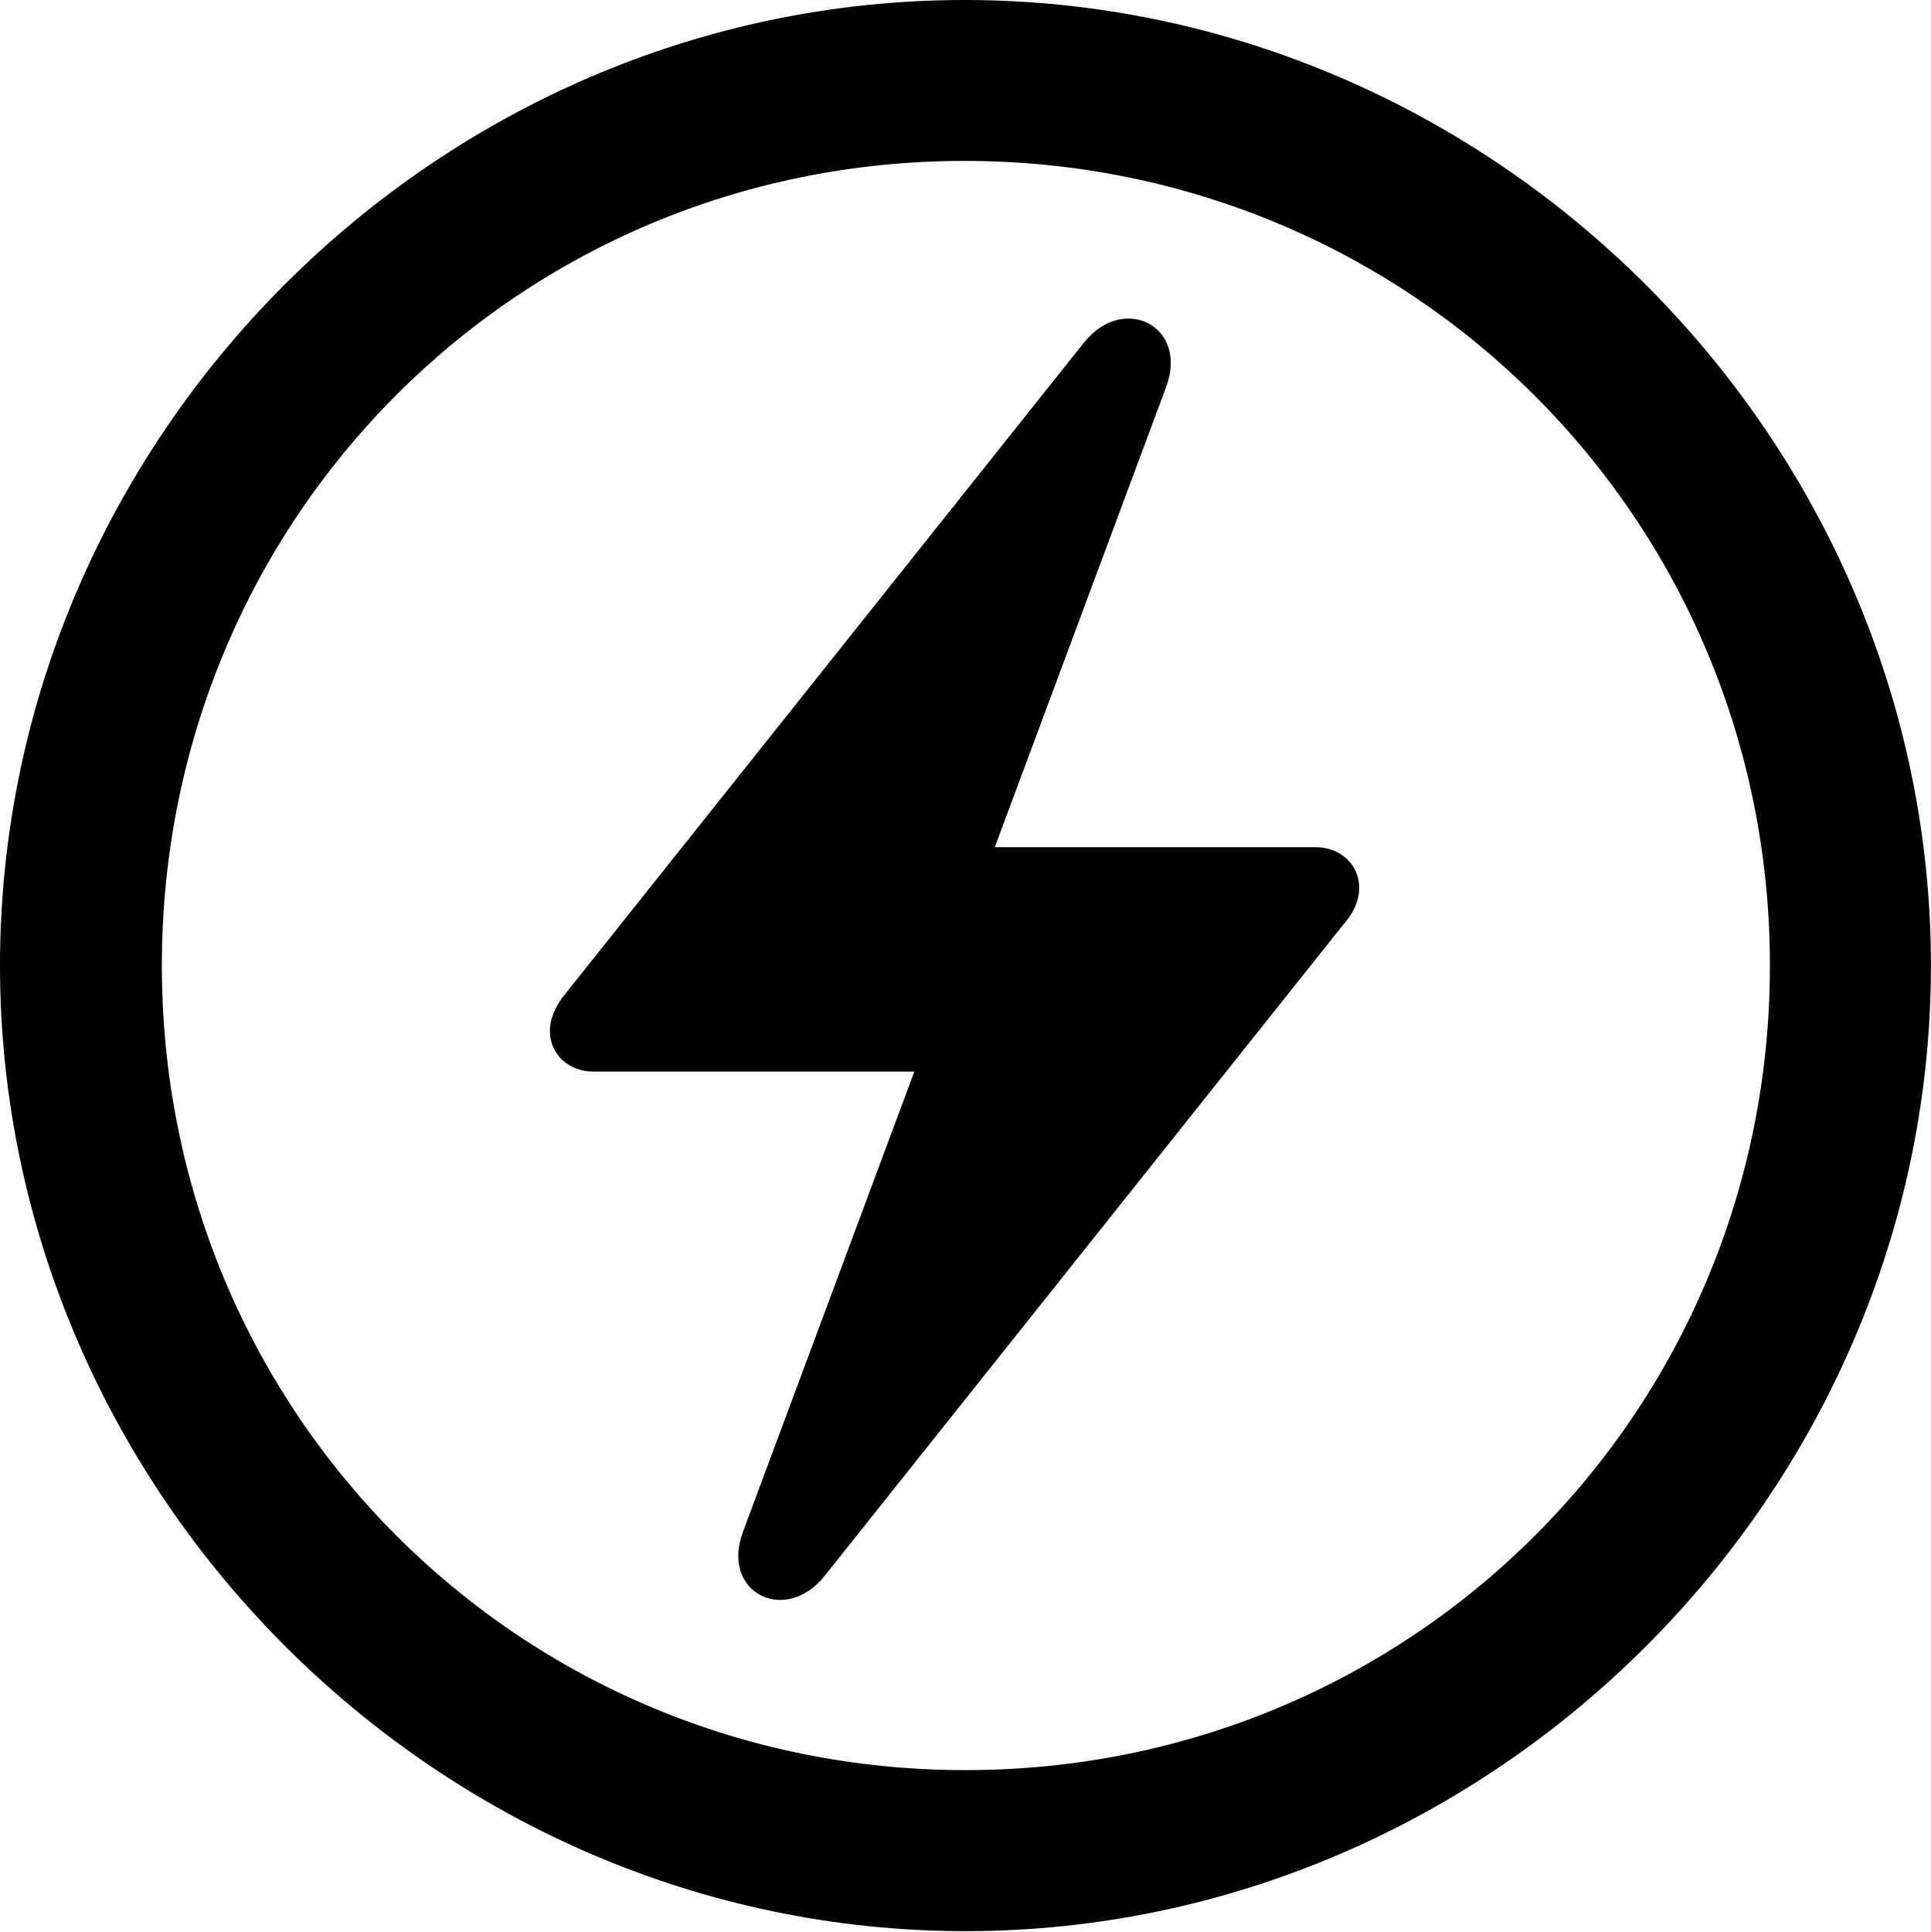
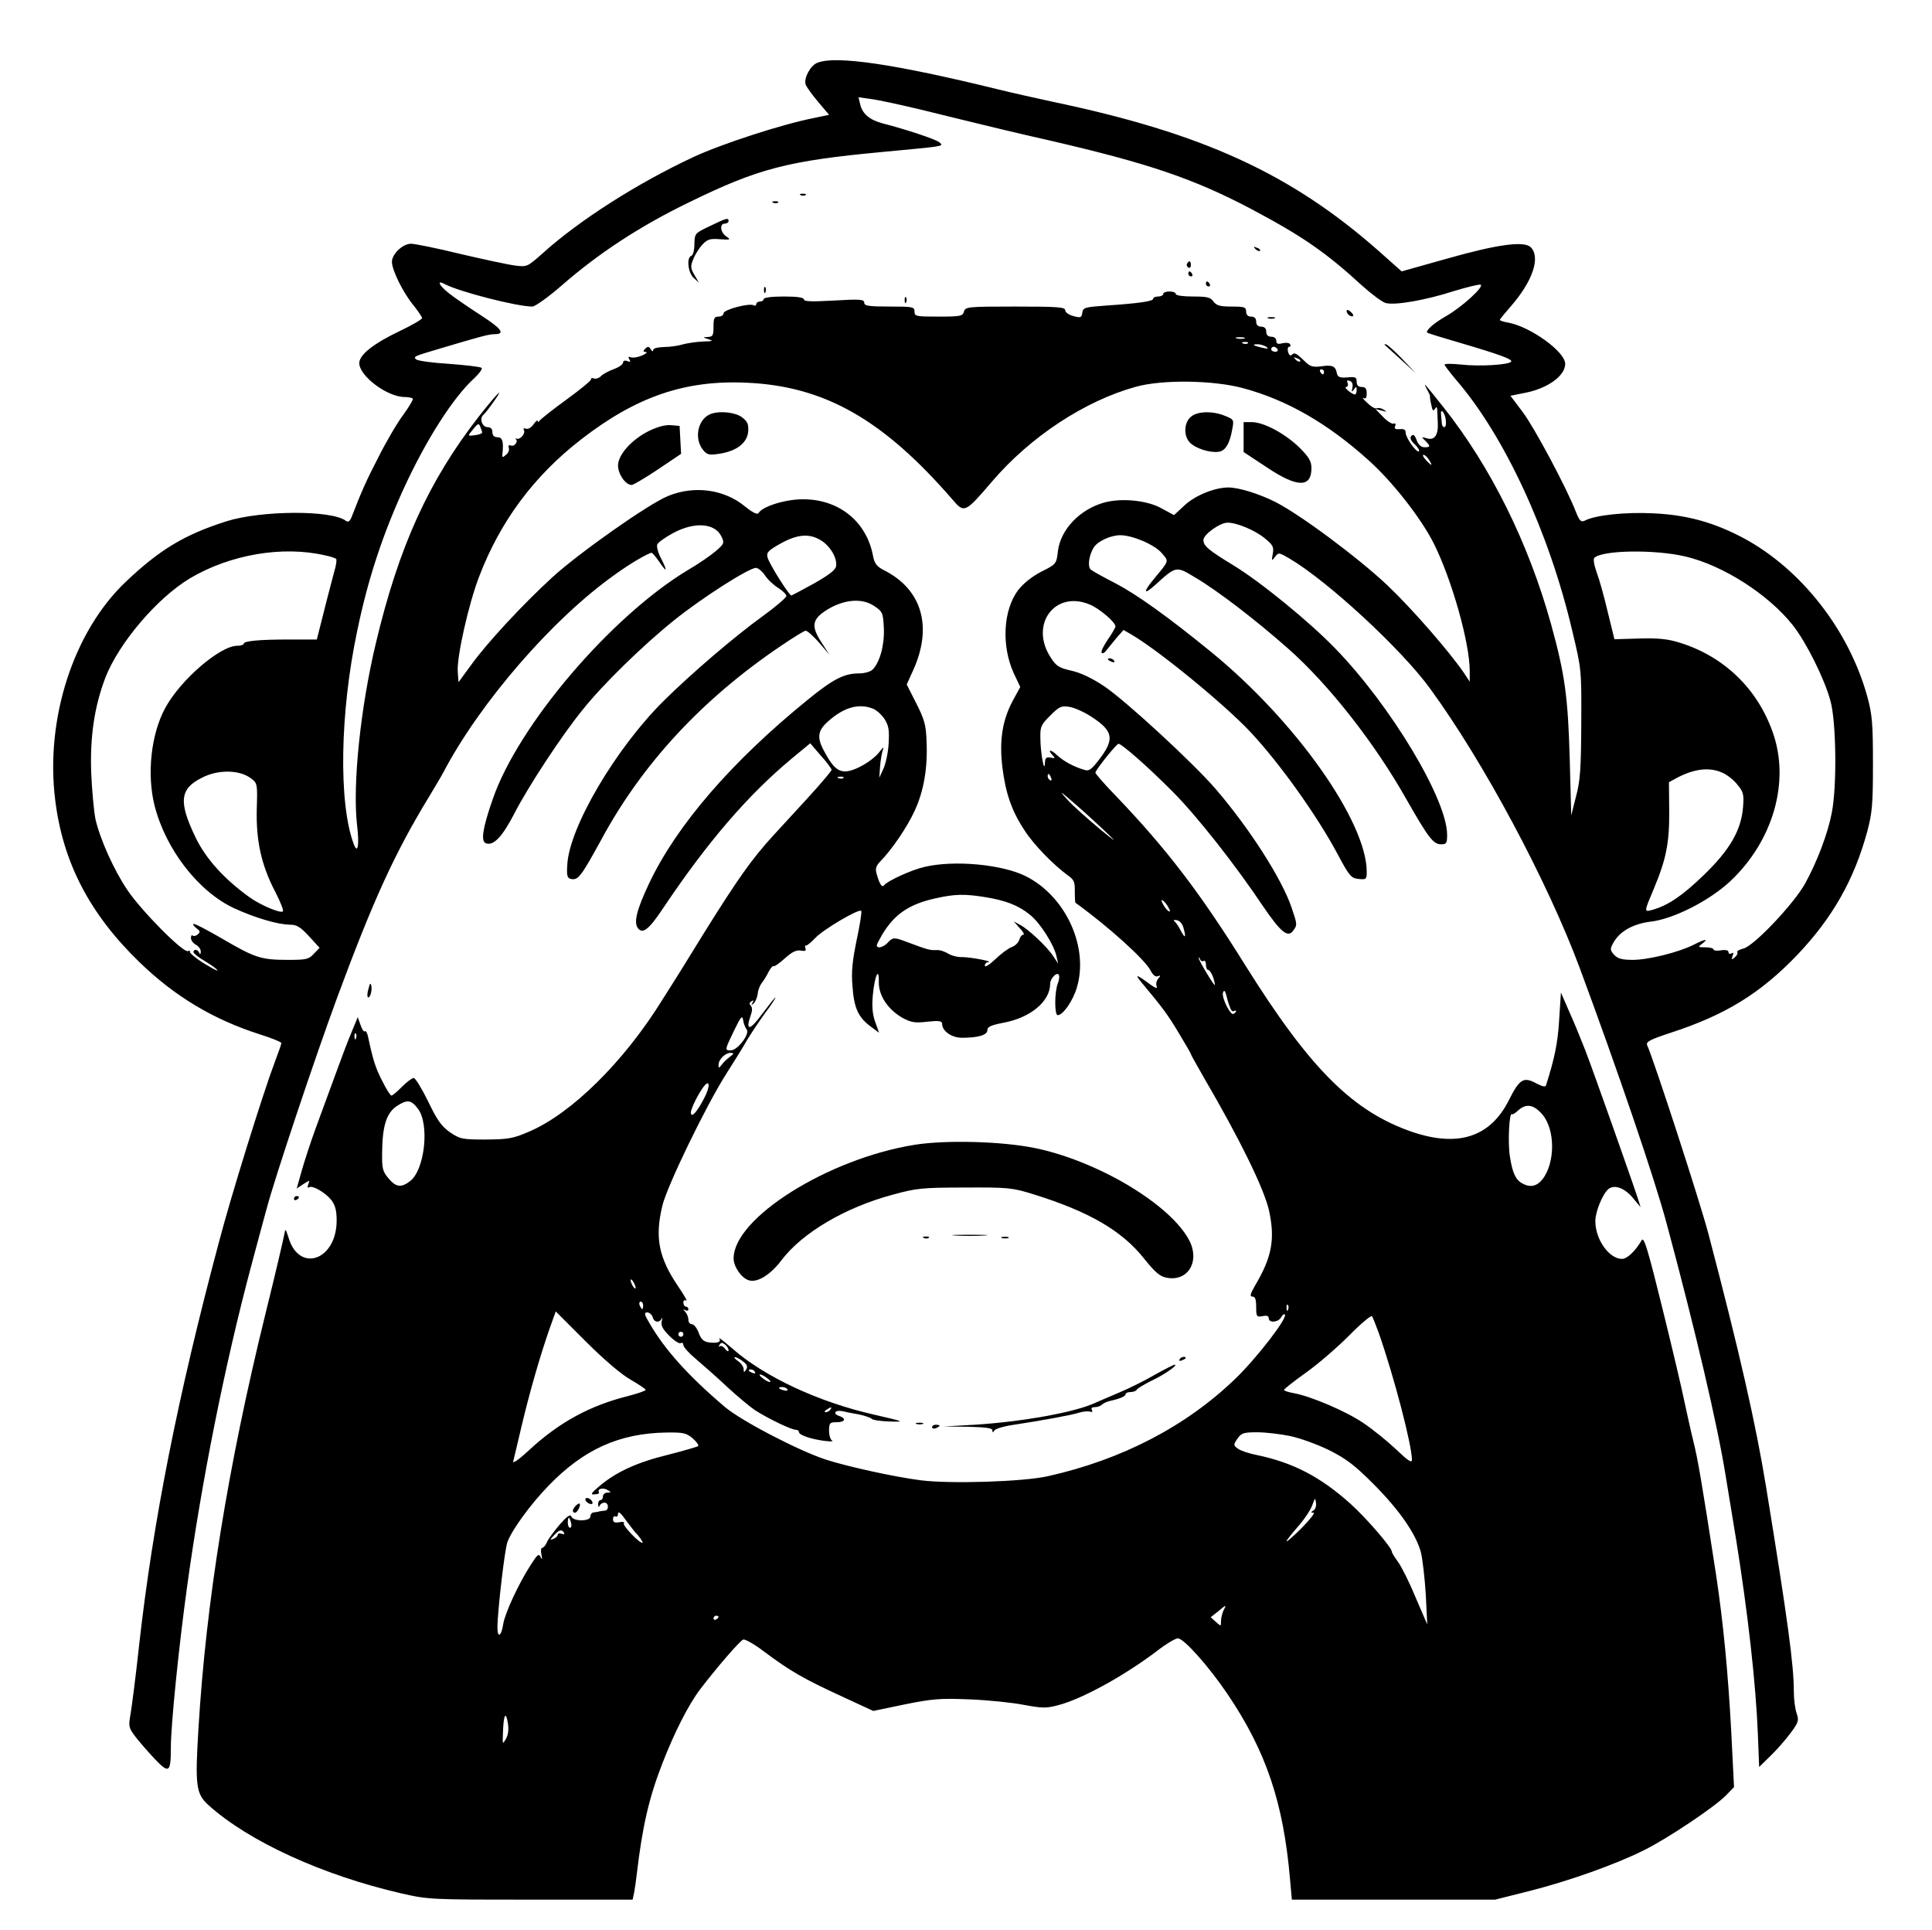
- <svg xmlns="http://www.w3.org/2000/svg" version="1.1" viewBox="0 0 15.938 15.945">
-   <path d="M7.969 15.938C12.328 15.938 15.938 12.32 15.938 7.969C15.938 3.609 12.32 0 7.961 0C3.609 0 0 3.609 0 7.969C0 12.32 3.617 15.938 7.969 15.938ZM7.969 14.609C4.281 14.609 1.336 11.656 1.336 7.969C1.336 4.281 4.273 1.328 7.961 1.328C11.648 1.328 14.609 4.281 14.609 7.969C14.609 11.656 11.656 14.609 7.969 14.609Z" />
-   <path d="M4.539 8.508C4.539 8.703 4.695 8.844 4.898 8.844L7.547 8.844L6.133 12.641C5.945 13.141 6.477 13.414 6.805 13.008L11.086 7.633C11.172 7.539 11.219 7.43 11.219 7.328C11.219 7.133 11.062 6.992 10.859 6.992L8.211 6.992L9.625 3.195C9.812 2.695 9.281 2.422 8.953 2.82L4.672 8.195C4.586 8.297 4.539 8.406 4.539 8.508Z" />
+ <svg xmlns="http://www.w3.org/2000/svg" version="1.0" width="769pt" height="768pt" viewBox="0 0 769 768" preserveAspectRatio="xMidYMid meet">
+   <g transform="translate(0,768) scale(0.1,-0.1)" fill="#000000" stroke="none">
+     <path d="M3253 7430 c-28 -11 -55 -63 -46 -87 4 -10 26 -41 50 -69 l43 -51 -62 -13 c-123 -24 -364 -102 -478 -155 -223 -104 -455 -252 -600 -383 -60 -53 -62 -55 -108 -49 -26 3 -124 24 -218 46 -94 23 -183 41 -198 41 -33 0 -76 -41 -76 -72 0 -33 44 -122 85 -172 19 -24 35 -47 35 -52 0 -5 -40 -28 -88 -51 -105 -50 -162 -95 -162 -128 0 -51 111 -135 181 -135 14 0 28 -3 32 -6 3 -3 -14 -32 -38 -65 -24 -32 -68 -107 -98 -167 -49 -94 -69 -140 -108 -241 -7 -16 -13 -20 -22 -14 -55 44 -339 42 -477 -2 -166 -53 -264 -112 -399 -240 -209 -198 -322 -547 -281 -871 31 -248 138 -453 337 -645 140 -135 292 -226 476 -285 48 -15 87 -31 87 -35 0 -4 -12 -38 -26 -75 -47 -124 -175 -535 -223 -719 -162 -606 -262 -1109 -317 -1600 -13 -121 -29 -244 -34 -274 -9 -51 -8 -56 17 -90 15 -20 50 -60 77 -89 59 -62 66 -58 66 43 0 90 32 405 65 643 58 420 149 876 253 1267 22 83 50 186 62 230 33 126 195 609 282 845 143 386 228 573 365 798 25 42 51 85 57 97 146 278 435 613 686 790 59 43 132 85 144 85 3 0 17 -17 31 -37 30 -45 33 -37 5 17 -11 21 -17 45 -14 53 3 8 32 29 64 46 86 46 167 39 192 -15 12 -25 10 -29 -24 -58 -20 -17 -69 -51 -109 -74 -306 -184 -676 -617 -778 -913 -40 -115 -48 -167 -27 -175 30 -11 65 25 113 118 55 107 188 310 271 412 82 103 241 258 367 359 111 89 296 207 324 207 9 0 25 -14 36 -30 11 -17 35 -39 53 -50 17 -11 32 -25 32 -32 -1 -7 -43 -43 -94 -80 -111 -80 -284 -228 -394 -337 -191 -189 -376 -503 -384 -652 -3 -45 0 -54 15 -57 28 -6 40 10 119 154 163 303 402 561 714 772 50 34 95 62 101 62 6 0 30 -21 53 -47 l41 -48 -31 48 c-43 66 -38 93 23 131 67 41 139 47 187 14 33 -22 35 -27 38 -88 3 -67 -16 -136 -45 -165 -8 -8 -32 -15 -54 -15 -59 0 -102 -22 -203 -104 -303 -246 -522 -499 -632 -731 -50 -106 -63 -157 -44 -180 19 -23 44 -3 101 83 175 261 336 448 509 592 l75 62 42 -49 c24 -26 43 -52 43 -57 0 -4 -44 -56 -97 -114 -54 -59 -115 -125 -136 -148 -84 -92 -139 -169 -278 -392 -35 -57 -71 -115 -79 -128 -8 -13 -46 -74 -85 -135 -152 -245 -360 -450 -528 -522 -64 -28 -83 -31 -173 -32 -95 0 -103 2 -143 29 -34 24 -51 48 -87 123 -25 51 -51 93 -57 93 -7 0 -28 -16 -47 -35 -19 -19 -37 -35 -42 -35 -4 0 -21 26 -37 59 -27 53 -36 81 -56 175 -3 15 -9 25 -13 22 -3 -4 -11 7 -17 25 l-11 31 -26 -63 c-15 -35 -45 -116 -68 -179 -23 -63 -57 -156 -76 -207 -18 -50 -42 -123 -53 -162 l-20 -71 27 18 c25 16 26 16 19 -1 -4 -11 -3 -16 3 -12 14 9 65 -21 89 -51 15 -20 21 -41 21 -81 0 -159 -150 -211 -192 -67 -11 34 -12 36 -16 14 -2 -14 -36 -160 -77 -325 -148 -602 -235 -1143 -265 -1643 -14 -229 -10 -261 40 -306 161 -145 455 -279 767 -351 110 -25 119 -25 517 -25 l404 0 6 28 c3 15 8 50 11 77 22 186 48 300 101 436 48 124 104 234 150 295 67 88 158 193 172 199 7 3 46 -19 85 -49 103 -77 156 -107 303 -175 l130 -60 125 26 c109 22 140 25 259 20 74 -3 172 -13 216 -22 72 -13 88 -14 136 -1 94 24 261 116 391 214 37 29 76 52 85 52 24 0 123 -111 198 -222 154 -228 223 -433 249 -740 l7 -78 404 0 405 0 139 35 c154 39 340 105 452 161 94 46 283 173 327 218 l33 34 -11 219 c-13 242 -32 435 -60 623 -59 383 -73 462 -91 535 -11 44 -26 114 -35 155 -8 41 -47 207 -87 369 -57 231 -74 290 -83 276 -25 -43 -58 -75 -79 -75 -51 0 -106 77 -106 150 0 39 29 108 52 128 24 19 64 5 98 -36 l30 -36 -9 29 c-15 48 -179 513 -211 595 -16 41 -44 110 -63 152 l-34 78 -7 -108 c-5 -89 -18 -154 -52 -260 -2 -9 -13 -7 -40 7 -50 27 -66 17 -109 -69 -73 -144 -199 -186 -380 -126 -239 81 -409 250 -668 664 -180 289 -314 464 -514 673 -46 47 -83 90 -83 94 0 10 83 114 92 115 13 0 121 -95 216 -191 94 -94 248 -289 361 -458 69 -101 97 -124 118 -95 17 23 17 24 -6 92 -39 115 -168 316 -303 473 -91 105 -357 350 -443 408 -48 32 -94 54 -131 62 -48 11 -60 18 -81 51 -87 131 15 271 155 212 37 -15 102 -70 102 -87 0 -4 -14 -29 -31 -53 -17 -25 -28 -48 -24 -52 4 -4 12 0 18 9 7 8 25 31 40 49 l29 33 31 -18 c107 -62 370 -277 475 -389 116 -124 265 -333 346 -485 47 -88 54 -96 84 -99 30 -3 32 -1 32 28 0 201 -285 603 -620 876 -173 141 -295 228 -379 272 -47 24 -92 49 -99 55 -14 11 -8 58 12 89 15 24 67 48 105 48 49 0 138 -38 166 -72 28 -33 30 -27 -32 -102 -45 -54 -41 -66 6 -23 83 75 82 75 158 29 87 -51 240 -168 370 -283 161 -142 345 -376 471 -600 88 -154 107 -179 138 -179 21 0 24 4 24 38 0 140 -223 512 -444 740 -102 106 -299 267 -408 333 -100 61 -118 77 -118 100 0 22 66 69 96 69 37 0 109 -30 148 -62 33 -27 37 -35 32 -62 -5 -29 -5 -30 9 -12 14 18 15 18 58 -7 151 -89 445 -360 559 -517 214 -293 466 -765 595 -1110 151 -407 300 -843 347 -1020 115 -427 203 -804 235 -1005 6 -38 25 -151 41 -250 47 -293 79 -575 87 -778 l5 -129 45 44 c24 23 60 64 80 91 32 43 34 50 24 79 -6 17 -11 56 -11 87 0 104 -23 277 -110 811 -41 253 -107 542 -230 1010 -33 126 -217 692 -244 751 -5 13 12 22 91 48 222 72 360 158 506 310 141 148 227 300 279 491 20 75 23 108 23 270 0 159 -3 196 -22 266 -73 266 -263 509 -494 633 -117 62 -225 92 -357 98 -110 6 -234 -7 -274 -29 -15 -7 -21 -1 -35 34 -37 96 -166 337 -212 398 l-49 65 60 12 c90 18 158 68 158 115 0 48 -137 147 -226 164 -19 3 -34 8 -34 11 0 3 19 26 41 51 89 101 122 197 82 238 -27 26 -132 12 -336 -46 l-178 -50 -90 80 c-350 309 -702 470 -1299 595 -69 15 -168 37 -220 50 -408 100 -643 135 -717 105z m407 -185 c80 -20 181 -44 225 -55 44 -11 177 -43 297 -70 393 -91 570 -152 795 -270 207 -110 299 -173 446 -308 38 -34 80 -65 93 -68 37 -10 161 12 269 47 53 16 101 28 108 26 17 -6 -75 -90 -137 -125 -49 -28 -83 -58 -75 -66 2 -2 60 -20 129 -40 160 -47 211 -66 205 -75 -8 -13 -126 -20 -197 -12 -38 4 -68 4 -68 0 0 -4 21 -31 46 -61 192 -222 370 -606 462 -998 37 -154 37 -156 36 -370 -1 -180 -4 -227 -21 -290 l-19 -75 -6 225 c-7 248 -19 335 -74 535 -90 324 -240 627 -429 865 -79 99 -82 103 -65 70 8 -14 13 -26 12 -27 -1 -2 1 -17 5 -34 4 -22 8 -27 14 -17 10 14 9 16 12 -57 2 -48 -14 -69 -45 -59 -21 6 -21 6 -5 -10 22 -22 21 -26 -3 -26 -13 0 -24 10 -30 25 -10 27 -16 30 -25 16 -3 -6 4 -19 17 -30 12 -12 19 -23 16 -27 -9 -8 -53 54 -53 74 0 12 -7 16 -24 14 -17 -1 -22 2 -18 12 4 9 1 13 -6 10 -7 -2 -26 10 -42 27 l-30 31 25 -6 c21 -6 22 -5 7 4 -9 6 -22 8 -27 5 -5 -3 -22 6 -37 21 -16 14 -22 23 -15 20 8 -5 12 1 12 18 0 19 -5 26 -20 26 -14 0 -20 7 -20 21 0 18 -5 20 -37 17 -31 -2 -38 1 -42 17 -5 28 -18 34 -63 27 -30 -4 -43 0 -58 14 -38 37 -47 43 -57 33 -7 -7 -12 -3 -16 10 -3 12 -1 21 5 21 5 0 6 5 3 10 -3 6 -17 7 -31 4 -18 -5 -24 -2 -24 10 0 9 -8 16 -20 16 -13 0 -20 7 -20 20 0 13 -7 20 -20 20 -13 0 -20 7 -20 20 0 13 -7 20 -20 20 -13 0 -20 7 -20 20 0 18 -7 20 -58 20 -46 0 -60 4 -72 20 -12 17 -26 20 -82 20 -39 0 -68 4 -68 10 0 6 -11 10 -25 10 -14 0 -25 -4 -25 -10 0 -5 -9 -10 -20 -10 -11 0 -20 -4 -20 -9 0 -10 -55 -18 -187 -27 -85 -6 -92 -8 -95 -28 -3 -20 -6 -22 -35 -14 -19 5 -33 15 -33 23 0 13 -30 15 -199 15 -190 0 -199 -1 -204 -20 -5 -18 -14 -20 -101 -20 -89 0 -96 1 -96 20 0 19 -7 20 -100 20 -83 0 -100 3 -100 15 0 14 -16 15 -120 9 -88 -5 -120 -4 -120 4 0 8 -26 12 -80 12 -47 0 -80 -4 -80 -10 0 -5 -7 -10 -15 -10 -8 0 -15 -5 -15 -11 0 -5 -5 -7 -10 -4 -17 10 -120 -17 -120 -32 0 -7 -9 -13 -20 -13 -17 0 -20 -7 -20 -40 0 -35 -3 -40 -22 -41 -22 -1 -22 -1 2 -9 21 -7 17 -8 -20 -9 -25 -1 -61 -6 -80 -11 -19 -6 -54 -11 -77 -11 -26 -1 -43 -5 -43 -12 0 -7 -4 -6 -10 3 -7 12 -12 12 -22 2 -9 -9 -9 -12 3 -13 7 0 1 -7 -16 -14 -16 -7 -36 -10 -44 -7 -10 4 -12 1 -6 -8 6 -10 4 -12 -8 -7 -10 4 -17 1 -17 -6 0 -7 -17 -19 -37 -26 -21 -8 -44 -20 -51 -28 -8 -8 -21 -12 -28 -9 -8 3 -13 1 -11 -3 1 -5 -43 -41 -98 -81 -55 -40 -103 -78 -107 -84 -4 -6 -8 -7 -8 -1 0 5 -7 -1 -16 -13 -9 -14 -22 -21 -31 -18 -8 3 -11 1 -8 -5 8 -13 -13 -39 -28 -35 -7 1 -9 1 -5 -1 13 -8 -4 -32 -18 -26 -9 3 -12 0 -9 -9 3 -8 -1 -21 -11 -28 -14 -12 -16 -12 -14 5 5 48 0 65 -20 65 -13 0 -20 7 -20 20 0 13 -7 20 -19 20 -22 0 -34 35 -17 49 7 6 27 32 45 58 43 62 4 21 -65 -67 -198 -255 -317 -516 -408 -900 -61 -255 -93 -561 -75 -722 10 -82 3 -120 -13 -77 -61 162 -55 524 14 849 42 203 100 380 186 568 89 193 196 361 281 438 19 18 32 36 28 40 -4 4 -62 11 -129 16 -67 4 -126 12 -132 18 -11 11 -9 12 89 41 164 49 201 59 222 59 46 0 31 21 -54 76 -48 31 -105 70 -125 86 -41 32 -52 56 -17 37 57 -30 286 -89 348 -89 11 0 64 38 118 85 148 129 312 236 506 330 274 134 392 165 767 200 96 9 191 18 210 21 31 5 33 7 17 19 -17 12 -130 50 -224 74 -52 14 -80 38 -89 75 l-7 29 49 -7 c27 -3 114 -22 194 -41z m1293 -912 c-7 -2 -21 -2 -30 0 -10 3 -4 5 12 5 17 0 24 -2 18 -5z m14 -19 c-3 -3 -12 -4 -19 -1 -8 3 -5 6 6 6 11 1 17 -2 13 -5z m73 -14 c11 -8 7 -9 -15 -4 -37 8 -45 14 -19 14 10 0 26 -5 34 -10z m45 -10 c3 -5 -1 -10 -9 -10 -9 0 -16 5 -16 10 0 6 4 10 9 10 6 0 13 -4 16 -10z m90 -48 c-3 -3 -11 0 -18 7 -9 10 -8 11 6 5 10 -3 15 -9 12 -12z m95 -42 c0 -5 -2 -10 -4 -10 -3 0 -8 5 -11 10 -3 6 -1 10 4 10 6 0 11 -4 11 -10z m-325 -64 c177 -47 340 -141 505 -290 95 -86 205 -227 256 -327 72 -143 144 -397 144 -509 l0 -43 -23 35 c-59 86 -206 255 -304 348 -114 108 -347 282 -448 333 -64 32 -144 57 -186 57 -53 0 -131 -31 -174 -71 l-42 -39 -48 26 c-57 33 -161 43 -230 24 -97 -27 -173 -107 -184 -192 -6 -52 -6 -53 -66 -83 -37 -19 -72 -47 -92 -73 -60 -79 -68 -221 -18 -331 l26 -55 -30 -55 c-42 -79 -54 -160 -41 -266 13 -103 37 -173 89 -251 36 -56 113 -135 173 -179 23 -16 27 -26 26 -62 0 -24 1 -45 3 -46 128 -92 277 -226 299 -270 9 -17 19 -26 28 -22 12 4 13 3 2 -10 -7 -8 -10 -22 -6 -30 4 -11 -4 -8 -27 8 -56 42 -63 42 -29 2 80 -96 101 -124 145 -198 26 -43 47 -79 47 -82 0 -2 23 -43 51 -92 146 -250 240 -443 260 -530 25 -114 12 -186 -56 -300 -19 -33 -21 -43 -10 -43 11 0 15 -11 15 -41 0 -39 2 -41 25 -37 17 4 25 1 25 -8 0 -20 37 -17 49 3 5 10 12 15 15 12 13 -12 -110 -172 -197 -256 -196 -189 -451 -322 -747 -388 -99 -22 -387 -31 -506 -16 -108 14 -297 56 -379 83 -109 36 -337 155 -400 209 -145 123 -238 227 -298 330 -23 38 -24 46 -11 46 9 0 19 -9 22 -19 5 -21 27 -24 36 -5 3 6 3 2 0 -11 -4 -17 3 -31 30 -58 20 -20 40 -33 46 -29 5 3 10 0 10 -8 0 -8 24 -34 53 -58 28 -24 84 -73 122 -109 39 -36 88 -77 110 -92 51 -33 145 -78 162 -78 7 0 13 -4 13 -9 0 -12 47 -28 100 -35 25 -3 39 -3 33 0 -7 3 -13 21 -13 40 0 31 3 34 30 34 34 0 40 15 10 25 -27 9 -16 25 13 19 12 -3 42 -9 66 -13 24 -5 46 -13 50 -17 3 -5 35 -10 71 -11 63 -2 62 -1 -60 27 -222 50 -440 152 -567 265 -32 27 -54 45 -50 38 9 -14 -8 -20 -43 -15 -20 3 -30 13 -39 38 -7 19 -19 34 -27 34 -8 0 -14 8 -14 18 0 10 -6 24 -12 31 -10 11 -10 13 0 7 6 -4 12 -2 12 3 0 6 -4 11 -10 11 -5 0 -10 7 -10 16 0 9 5 12 11 8 7 -4 -8 22 -32 57 -77 114 -93 193 -63 319 17 76 177 406 257 530 30 47 66 105 80 130 15 25 47 73 72 108 26 34 44 62 41 62 -2 0 -26 -30 -53 -66 -48 -66 -67 -68 -45 -5 7 19 7 32 0 39 -6 6 -6 12 3 17 8 6 10 4 4 -6 -6 -11 -5 -11 5 -2 7 6 14 24 16 38 1 15 9 34 16 43 8 10 20 29 27 44 8 15 17 26 21 23 3 -2 23 12 45 32 28 25 45 33 62 30 17 -3 23 -1 19 9 -3 8 -2 13 2 11 4 -1 21 13 37 30 30 33 174 118 183 108 3 -3 -5 -54 -18 -115 -17 -83 -22 -127 -17 -183 6 -87 22 -124 71 -161 l35 -26 -15 42 c-11 30 -14 62 -10 106 7 77 25 119 24 54 -1 -54 36 -109 93 -142 35 -19 50 -22 100 -16 48 5 59 3 59 -9 0 -28 38 -55 79 -55 65 0 101 11 101 30 0 14 14 20 65 30 107 20 185 85 185 155 0 21 27 48 34 36 4 -5 2 -21 -4 -36 -13 -35 -13 -125 0 -125 21 0 60 56 76 109 49 162 -44 364 -203 444 -94 47 -285 65 -403 37 -53 -12 -148 -56 -161 -73 -8 -11 -18 4 -29 43 -7 23 -4 33 14 52 46 47 106 135 136 200 37 79 53 172 48 278 -2 65 -9 88 -41 151 l-38 75 25 55 c79 173 37 322 -114 399 -30 15 -39 27 -45 57 -25 137 -136 227 -280 226 -69 0 -160 -28 -176 -55 -5 -7 -23 2 -53 26 -83 69 -203 85 -307 42 -77 -31 -355 -227 -460 -323 -117 -107 -260 -261 -322 -347 l-52 -71 -3 43 c-4 58 43 268 85 377 84 220 218 401 407 547 218 169 412 236 656 225 312 -13 546 -147 822 -466 46 -54 50 -52 156 72 153 179 370 322 574 378 105 29 306 26 423 -5z m438 1 c-4 -18 -3 -19 6 -7 9 13 11 13 11 -2 0 -10 -3 -18 -7 -18 -13 1 -47 30 -35 30 6 0 9 7 6 15 -4 11 -2 13 9 9 9 -3 13 -14 10 -27z m372 -131 c2 -14 -1 -26 -6 -26 -5 0 -9 6 -10 13 0 6 -2 22 -3 35 -2 15 1 19 7 13 5 -5 11 -21 12 -35z m-3836 -47 c1 -4 -12 -9 -29 -11 -26 -4 -28 -2 -17 11 30 38 32 39 39 22 4 -9 7 -19 7 -22z m3769 -109 c7 -11 11 -20 9 -20 -2 0 -12 9 -22 20 -10 11 -14 20 -9 20 5 0 15 -9 22 -20z m-2421 -320 c37 -22 66 -71 61 -103 -2 -15 -28 -35 -88 -69 -47 -26 -87 -47 -90 -48 -9 0 -89 127 -95 152 -5 20 3 27 52 55 67 37 114 41 160 13z m-1974 -60 c21 -4 41 -11 45 -14 3 -4 0 -26 -7 -49 -6 -23 -21 -78 -32 -122 -11 -44 -24 -96 -29 -115 l-9 -35 -108 0 c-124 0 -183 -6 -183 -17 0 -4 -12 -8 -26 -8 -68 0 -226 -136 -286 -247 -57 -104 -74 -264 -43 -388 44 -175 175 -344 318 -410 83 -38 174 -65 223 -65 25 0 41 -10 74 -46 l42 -46 -23 -24 c-20 -22 -31 -24 -103 -24 -107 0 -131 8 -261 84 -60 35 -112 62 -115 59 -3 -3 3 -10 13 -18 14 -10 15 -14 4 -24 -8 -6 -17 -8 -20 -4 -4 3 -7 -1 -7 -10 0 -9 9 -21 20 -27 11 -6 20 -18 19 -28 0 -10 -3 -12 -6 -4 -5 14 -23 16 -23 3 0 -5 20 -21 44 -35 25 -15 48 -31 51 -37 4 -6 -20 7 -53 27 -34 21 -58 42 -56 46 3 4 -1 5 -8 3 -19 -8 -186 161 -241 243 -54 80 -109 203 -127 282 -6 30 -14 114 -17 185 -5 141 12 261 56 377 53 138 207 319 338 397 159 94 367 130 536 91z m5417 -5 c150 -36 328 -150 426 -273 54 -69 126 -213 150 -302 23 -83 26 -341 5 -445 -16 -84 -59 -196 -107 -283 -46 -81 -204 -248 -245 -257 -16 -4 -27 -10 -24 -15 3 -4 -2 -13 -10 -20 -13 -11 -14 -10 -9 5 5 13 4 16 -4 11 -7 -4 -12 -2 -12 5 0 7 -11 10 -30 7 -16 -3 -30 -1 -30 4 0 4 -14 8 -32 8 -30 0 -31 1 -12 15 27 21 10 18 -35 -5 -60 -30 -180 -60 -242 -60 -43 0 -60 5 -74 20 -16 18 -17 23 -5 45 25 48 79 78 149 87 91 10 234 83 317 160 172 161 240 398 170 594 -61 173 -193 301 -369 356 -47 15 -86 19 -161 17 l-100 -3 -27 110 c-14 60 -34 131 -44 157 -10 28 -14 52 -9 57 32 31 243 34 364 5z m-3236 -605 c14 -5 35 -24 47 -42 17 -27 19 -45 16 -98 -2 -36 -12 -81 -21 -100 l-16 -35 3 45 c2 25 7 54 11 65 5 14 1 12 -14 -8 -29 -37 -100 -77 -136 -77 -32 0 -54 23 -87 87 -26 50 -21 77 20 113 62 55 121 72 177 50z m868 -31 c90 -58 96 -90 32 -173 -29 -38 -40 -46 -57 -40 -42 12 -83 34 -110 59 -26 25 -40 22 -15 -3 9 -9 6 -11 -10 -7 -18 3 -22 -1 -23 -23 -2 -43 -18 44 -18 102 -1 44 3 52 39 88 36 36 44 40 76 35 20 -3 58 -20 86 -38z m2511 -223 c18 -7 46 -28 61 -47 25 -30 28 -39 24 -90 -7 -92 -52 -171 -157 -272 -85 -82 -141 -120 -204 -138 -34 -9 -34 -10 7 87 48 115 61 181 60 305 l-1 116 31 17 c68 36 128 44 179 22z m-5855 -23 c27 -20 27 -22 24 -124 -3 -125 18 -222 74 -329 20 -39 34 -74 30 -77 -9 -9 -90 25 -134 57 -101 73 -172 152 -213 236 -69 143 -64 195 25 239 63 33 149 32 194 -2z m3186 1 c3 -8 2 -12 -4 -9 -6 3 -10 10 -10 16 0 14 7 11 14 -7z m-827 0 c-3 -3 -12 -4 -19 -1 -8 3 -5 6 6 6 11 1 17 -2 13 -5z m958 -135 c22 -20 65 -59 95 -88 39 -37 28 -30 -35 22 -49 41 -106 92 -125 113 -31 34 -31 36 -5 14 16 -14 48 -41 70 -61z m-395 -339 c81 -13 134 -33 179 -70 40 -31 96 -119 106 -165 l7 -30 -20 30 c-23 36 -99 108 -133 125 l-24 13 24 -27 c14 -14 20 -26 14 -26 -6 0 -13 -9 -16 -20 -3 -11 -16 -24 -30 -29 -14 -5 -43 -27 -66 -49 -22 -21 -41 -33 -41 -25 0 7 6 14 13 14 25 2 -69 20 -102 20 -19 -1 -44 6 -57 14 -13 8 -33 15 -46 14 -29 -1 -34 1 -123 34 -45 17 -52 17 -71 -4 -17 -19 -44 -26 -44 -11 0 4 10 23 21 42 49 82 108 122 213 145 76 17 114 18 196 5z m731 -42 c8 -15 8 -18 0 -14 -6 4 -16 16 -22 28 -8 15 -8 18 0 14 6 -4 16 -16 22 -28z m60 -82 c11 -39 6 -43 -12 -8 -8 15 -18 31 -24 35 -6 5 -2 7 9 5 12 -2 23 -15 27 -32z m80 -130 c5 3 9 -4 9 -15 0 -12 4 -21 9 -21 5 0 14 -13 20 -30 5 -16 8 -30 6 -30 -5 0 -65 100 -64 108 0 4 3 1 6 -6 2 -6 9 -10 14 -6z m104 -183 c4 -13 11 -20 16 -17 5 3 9 3 9 0 0 -3 -4 -7 -10 -11 -12 -8 -49 66 -42 85 4 11 8 8 13 -10 3 -14 9 -35 14 -47z m-1923 -90 c14 -17 -36 -83 -63 -83 -25 0 -25 0 13 79 27 56 33 62 36 41 2 -14 9 -31 14 -37z m-1555 -35 c-3 -8 -6 -5 -6 6 -1 11 2 17 5 13 3 -3 4 -12 1 -19z m1488 -74 c-11 -8 -26 -22 -32 -31 -12 -15 -13 -15 -13 -1 0 22 27 48 48 48 15 -1 14 -3 -3 -16z m-102 -164 c-29 -57 -53 -82 -53 -57 0 16 32 79 52 104 24 30 25 -2 1 -47z m-1139 -43 c46 -62 27 -241 -31 -287 -36 -28 -57 -25 -87 11 -23 27 -26 39 -25 102 1 106 17 157 58 185 42 27 57 26 85 -11z m4474 -21 c53 -60 53 -194 1 -260 -22 -27 -48 -33 -79 -16 -27 14 -40 42 -50 107 -9 52 -3 179 8 169 2 -3 13 4 25 15 31 28 61 24 95 -15z m-3608 -691 c0 -5 -5 -3 -10 5 -5 8 -10 20 -10 25 0 6 5 3 10 -5 5 -8 10 -19 10 -25z m30 -70 c0 -8 -2 -15 -4 -15 -2 0 -6 7 -10 15 -3 8 -1 15 4 15 6 0 10 -7 10 -15z m2567 -17 c-3 -8 -6 -5 -6 6 -1 11 2 17 5 13 3 -3 4 -12 1 -19z m-2618 -278 c33 -19 61 -38 61 -41 0 -4 -30 -14 -67 -24 -154 -38 -277 -105 -397 -216 -42 -39 -67 -56 -63 -44 3 11 17 72 32 135 31 132 74 282 111 388 l26 73 118 -118 c73 -73 142 -132 179 -153z m2979 185 c60 -171 132 -446 132 -505 0 -14 -17 -2 -62 41 -35 33 -94 81 -133 107 -70 47 -209 106 -277 118 -21 4 -38 9 -37 13 0 3 39 34 88 69 48 34 125 101 171 147 46 47 87 81 91 77 3 -4 15 -34 27 -67z m-2768 -5 c0 -5 -4 -10 -10 -10 -5 0 -10 5 -10 10 0 6 5 10 10 10 6 0 10 -4 10 -10z m180 -64 c0 -6 -7 -3 -14 6 -7 10 -17 14 -21 10 -5 -4 -5 -1 -1 6 6 10 11 10 22 1 8 -6 14 -17 14 -23z m57 -44 c17 -12 20 -21 13 -32 -8 -13 -10 -13 -10 1 0 9 -10 24 -22 32 -13 9 -18 16 -13 16 6 0 20 -7 32 -17z m48 -42 c3 -6 -1 -7 -9 -4 -18 7 -21 14 -7 14 6 0 13 -4 16 -10z m49 -25 c11 -8 16 -15 10 -15 -5 0 -18 7 -28 15 -11 8 -16 15 -10 15 5 0 18 -7 28 -15z m80 -44 c4 -5 -3 -7 -14 -4 -23 6 -26 13 -6 13 8 0 17 -4 20 -9z m171 -81 c-3 -5 -12 -10 -18 -10 -7 0 -6 4 3 10 19 12 23 12 15 0z m-548 -114 c15 -13 25 -27 22 -31 -4 -3 -59 -19 -122 -35 -122 -30 -205 -68 -272 -125 -33 -28 -36 -34 -18 -32 12 0 20 4 17 8 -8 14 16 20 33 10 17 -10 17 -10 1 -11 -10 0 -18 -7 -18 -15 0 -8 -4 -15 -10 -15 -5 0 -10 -8 -9 -17 0 -11 3 -13 6 -5 2 6 11 12 19 12 17 0 19 -29 2 -32 -7 0 -17 -2 -23 -3 -5 -2 -16 -3 -22 -4 -7 0 -13 -8 -13 -16 0 -20 -68 -21 -76 0 -4 10 -17 1 -46 -32 -22 -26 -45 -57 -51 -70 -5 -13 -14 -23 -19 -23 -5 0 -6 -12 -3 -27 4 -19 3 -22 -3 -10 -7 16 -13 11 -39 -30 -47 -72 -103 -192 -110 -236 -7 -49 -23 -58 -23 -14 0 62 29 314 40 341 18 48 92 150 163 223 140 145 282 209 469 212 68 1 80 -2 105 -23z m2378 9 c39 -8 108 -33 155 -56 68 -34 102 -60 175 -133 104 -104 169 -198 190 -271 7 -27 16 -104 20 -170 l6 -120 -47 109 c-25 61 -57 124 -70 141 -13 18 -24 35 -24 40 0 16 -101 133 -163 189 -121 109 -231 166 -377 196 -30 6 -63 17 -73 25 -18 13 -18 15 -2 39 16 23 24 26 79 26 33 0 93 -7 131 -15z m93 -296 c-11 -7 -11 -9 0 -9 8 0 -13 -26 -45 -59 -32 -32 -60 -57 -62 -55 -2 2 18 27 43 56 26 29 52 68 59 87 11 31 12 32 15 11 2 -12 -2 -27 -10 -31z m-2698 -89 c14 -13 32 -40 27 -40 -14 0 -79 69 -74 77 4 6 -4 8 -18 5 -19 -3 -25 0 -25 12 0 10 5 14 10 11 6 -3 10 2 10 11 0 12 12 2 32 -27 18 -24 35 -46 38 -49z m-257 40 c3 -11 1 -20 -4 -20 -5 0 -9 9 -9 20 0 11 2 20 4 20 2 0 6 -9 9 -20z m-28 -40 c3 -6 -1 -7 -9 -4 -9 3 -16 2 -16 -4 0 -5 -8 -13 -17 -16 -15 -6 -15 -4 2 14 20 22 31 25 40 10z m2625 -309 c-5 -11 -10 -30 -10 -42 0 -22 0 -22 -20 -4 l-21 19 28 22 c34 29 36 29 23 5z m-2010 -25 c0 -3 -4 -8 -10 -11 -5 -3 -10 -1 -10 4 0 6 5 11 10 11 6 0 10 -2 10 -4z m-846 -486 c-14 -24 -14 -23 -12 25 2 69 11 88 19 40 5 -27 2 -48 -7 -65z" />
+     <path d="M3188 6903 c7 -3 16 -2 19 1 4 3 -2 6 -13 5 -11 0 -14 -3 -6 -6z" />
+     <path d="M3078 6873 c7 -3 16 -2 19 1 4 3 -2 6 -13 5 -11 0 -14 -3 -6 -6z" />
+     <path d="M2825 6780 c-59 -28 -60 -29 -61 -71 0 -24 -5 -44 -12 -47 -20 -6 -14 -67 9 -88 l21 -19 -18 31 c-16 27 -16 35 -4 64 7 18 24 44 36 57 20 21 31 24 69 21 43 -3 45 -2 26 11 -24 16 -28 51 -6 51 8 0 15 5 15 10 0 15 -9 12 -75 -20z" />
+     <path d="M4997 6689 c7 -7 15 -10 18 -7 3 3 -2 9 -12 12 -14 6 -15 5 -6 -5z" />
+     <path d="M4725 6631 c-3 -5 -1 -12 5 -16 5 -3 10 1 10 9 0 18 -6 21 -15 7z" />
+     <path d="M4730 6590 c0 -5 5 -10 11 -10 5 0 7 5 4 10 -3 6 -8 10 -11 10 -2 0 -4 -4 -4 -10z" />
+     <path d="M4800 6550 c0 -5 5 -10 11 -10 5 0 7 5 4 10 -3 6 -8 10 -11 10 -2 0 -4 -4 -4 -10z" />
+     <path d="M3041 6524 c0 -11 3 -14 6 -6 3 7 2 16 -1 19 -3 4 -6 -2 -5 -13z" />
+     <path d="M3601 6484 c0 -11 3 -14 6 -6 3 7 2 16 -1 19 -3 4 -6 -2 -5 -13z" />
+     <path d="M5360 6442 c0 -12 19 -26 26 -19 2 2 -2 10 -11 17 -9 8 -15 8 -15 2z" />
+     <path d="M5048 6413 c6 -2 18 -2 25 0 6 3 1 5 -13 5 -14 0 -19 -2 -12 -5z" />
+     <path d="M5511 6308 c2 -2 31 -28 64 -58 l60 -55 -55 58 c-30 31 -59 57 -64 57 -5 0 -7 -1 -5 -2z" />
+     <path d="M2830 6033 c-52 -19 -69 -97 -32 -143 16 -20 24 -22 64 -16 69 10 112 43 116 88 2 29 -2 40 -24 57 -26 20 -87 27 -124 14z" />
+     <path d="M4741 6022 c-28 -22 -31 -75 -6 -102 21 -24 81 -43 115 -38 27 3 45 32 55 91 7 36 6 38 -29 52 -48 20 -109 19 -135 -3z" />
+     <path d="M4950 5941 l0 -60 91 -60 c122 -82 179 -83 179 -4 0 27 -10 44 -47 81 -56 55 -142 102 -190 102 l-33 0 0 -59z" />
+     <path d="M2583 5965 c-70 -35 -123 -95 -123 -138 0 -34 30 -77 54 -77 7 0 54 28 105 62 l92 62 -3 55 -3 56 -35 3 c-22 2 -54 -7 -87 -23z" />
+     <path d="M3640 3124 c-343 -55 -720 -291 -720 -452 0 -33 31 -78 60 -87 34 -11 86 21 130 79 83 110 254 211 445 262 91 25 116 28 285 28 175 1 190 -1 274 -27 221 -69 351 -144 440 -256 44 -55 63 -71 90 -76 84 -16 133 64 90 148 -74 143 -363 316 -614 368 -131 27 -356 33 -480 13z" />
+     <path d="M3803 2763 c31 -2 83 -2 115 0 31 2 5 3 -58 3 -63 0 -89 -1 -57 -3z" />
+     <path d="M3678 2753 c7 -3 16 -2 19 1 4 3 -2 6 -13 5 -11 0 -14 -3 -6 -6z" />
+     <path d="M3988 2753 c6 -2 18 -2 25 0 6 3 1 5 -13 5 -14 0 -19 -2 -12 -5z" />
+     <path d="M4695 2270 c-3 -6 1 -7 9 -4 18 7 21 14 7 14 -6 0 -13 -4 -16 -10z" />
+     <path d="M4595 2208 c-38 -22 -100 -53 -136 -68 -36 -15 -81 -35 -100 -43 -81 -38 -291 -75 -479 -87 l-125 -7 98 -1 c70 -2 97 -5 97 -14 0 -10 2 -10 8 -1 4 7 37 17 72 22 112 17 234 39 265 49 17 5 36 7 44 4 8 -3 11 0 7 7 -4 7 0 11 11 11 11 0 23 4 29 10 5 5 18 11 29 14 41 9 65 19 65 27 0 5 9 9 19 9 11 0 23 4 26 10 3 5 30 21 58 35 53 25 110 65 92 64 -5 -1 -41 -19 -80 -41z" />
+     <path d="M3648 2013 c6 -2 18 -2 25 0 6 3 1 5 -13 5 -14 0 -19 -2 -12 -5z" />
+     <path d="M3710 2000 c0 -5 7 -7 15 -4 8 4 15 8 15 10 0 2 -7 4 -15 4 -8 0 -15 -4 -15 -10z" />
+     <path d="M2330 1712 c0 -5 7 -13 16 -16 10 -4 14 -1 12 6 -5 15 -28 23 -28 10z" />
+     <path d="M2292 1688 c-14 -14 -16 -28 -3 -28 9 0 24 30 18 36 -2 2 -9 -2 -15 -8z" />
+     <path d="M4410 5056 c0 -2 7 -7 16 -10 8 -3 12 -2 9 4 -6 10 -25 14 -25 6z" />
+     <path d="M1467 3746 c-5 -15 -6 -31 -3 -34 8 -8 18 25 14 45 -3 13 -6 10 -11 -11z" />
+     <path d="M1170 2909 c0 -5 5 -7 10 -4 6 3 10 8 10 11 0 2 -4 4 -10 4 -5 0 -10 -5 -10 -11z" />
+   </g>
</svg>
